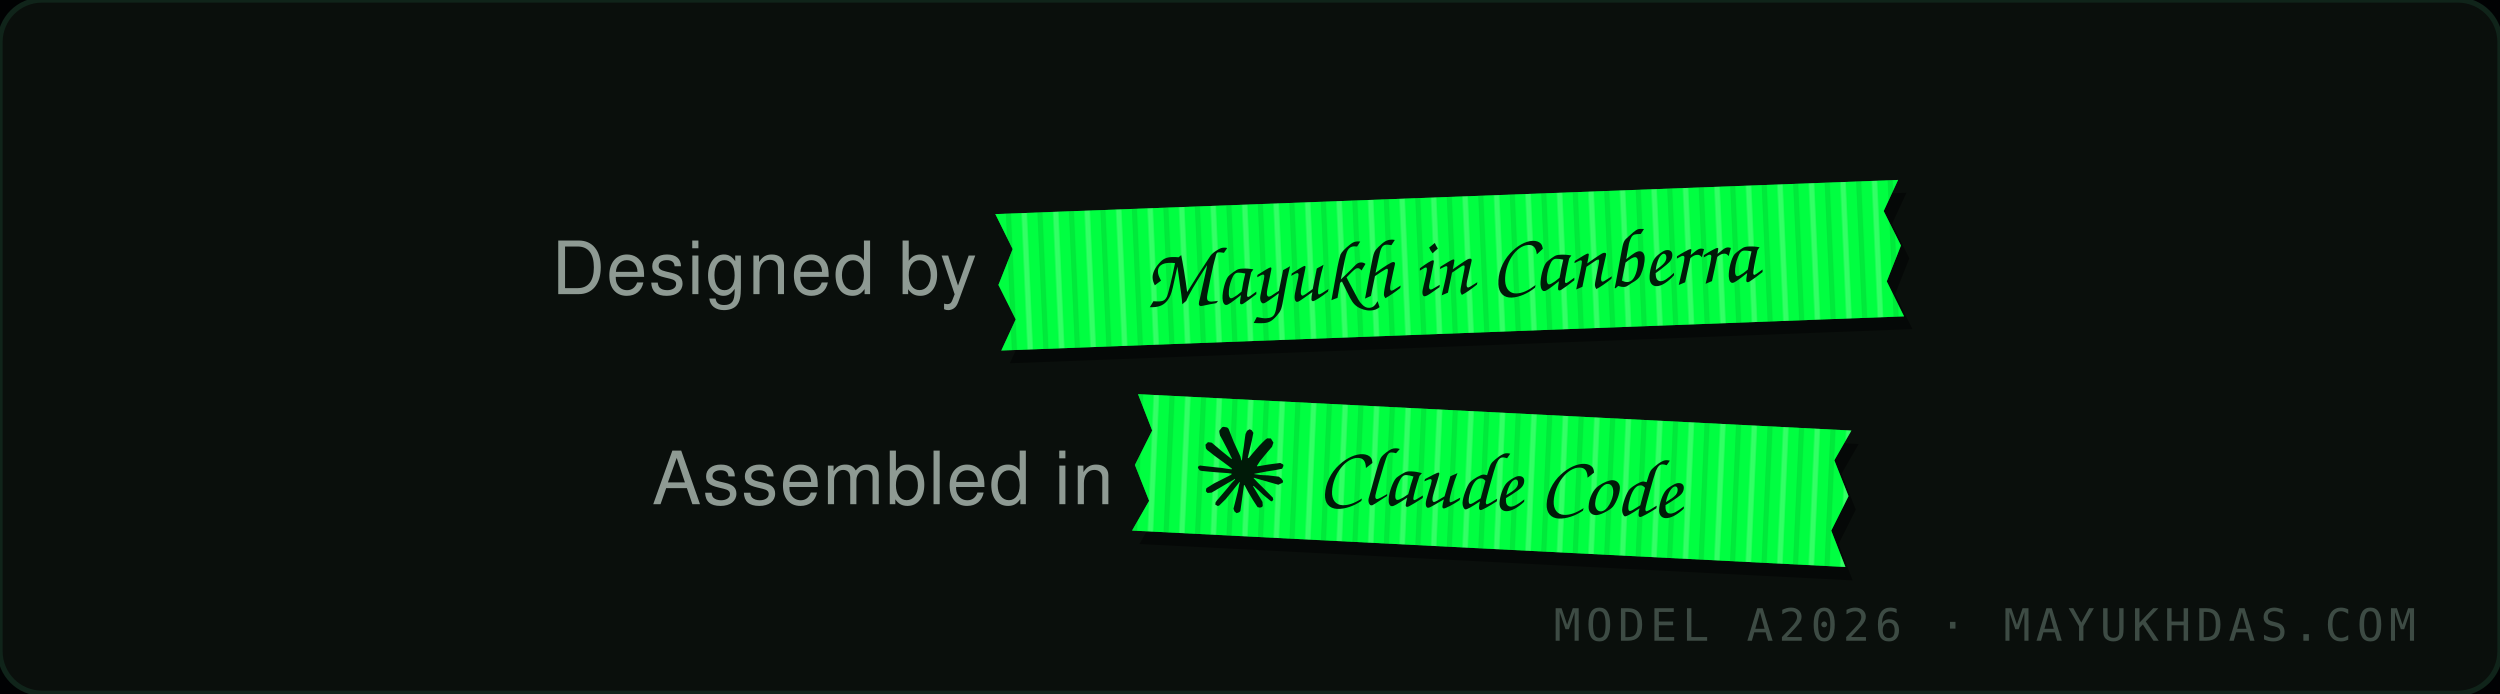
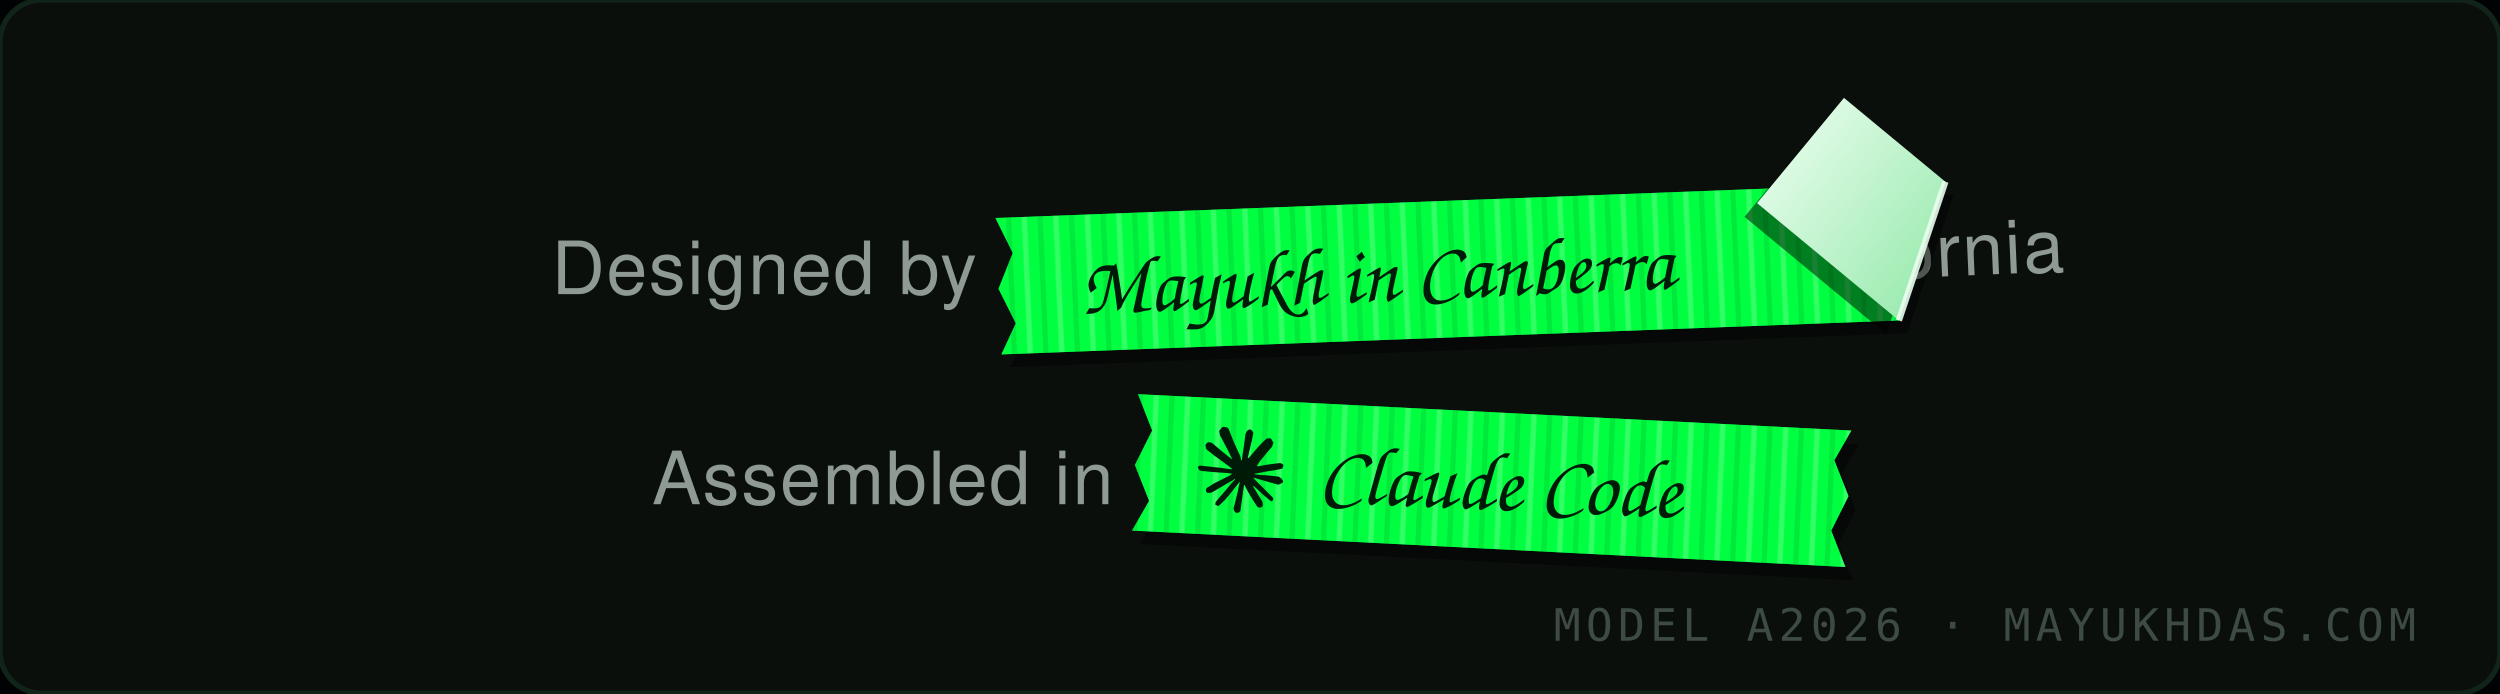
- <svg xmlns="http://www.w3.org/2000/svg" viewBox="22 68 476 132" width="476" height="132" role="img" aria-label="This website: designed by Mayukh in Canberra, assembled in Claude Code">
+ <svg xmlns="http://www.w3.org/2000/svg" viewBox="22 68 476 132" width="476" height="132" role="img" aria-label="This website: designed by Mayukh in Canberra, assembled in Claude Code. The tape over Apple in California is peeling.">
  <style>
.t{font-family:ui-monospace,'JetBrains Mono','SF Mono',SFMono-Regular,Menlo,Consolas,monospace}
</style>
  <defs>
    <pattern id="grain" width="6" height="27" patternUnits="userSpaceOnUse">
      <rect width="6" height="27" fill="#00ff41" />
      <rect x="0" width="1" height="27" fill="#00d936" />
      <rect x="3" width="1" height="27" fill="#5cff84" />
    </pattern>
+     <linearGradient id="under" x1="0" y1="0" x2="1" y2="1">
+       <stop offset="0" stop-color="#f2fff5" />
+       <stop offset="1" stop-color="#8fe8a6" />
+     </linearGradient>
  </defs>
  <rect x="1" y="1" width="518" height="304" rx="12" fill="#010203" stroke="#10241a" />
  <rect x="1" y="1" width="518" height="3" rx="1.5" fill="#00ff41" opacity=".55" />
  <rect x="22" y="20" width="34" height="34" rx="9" fill="#00ff41" />
  <text class="t" x="39" y="43" text-anchor="middle" font-size="15" font-weight="700" fill="#010203">&gt;_</text>
  <text class="t" x="68" y="36" font-size="14.5" fill="#d8e4dc" font-weight="600">This Website · mayukhdas.com</text>
  <text class="t" x="68" y="51" font-size="9" fill="#7d8f85" letter-spacing="1.1">HTML · CSS · JAVASCRIPT · CLOUDFLARE WORKERS</text>
  <rect x="22" y="68" width="476" height="132" rx="8" fill="#0a0f0c" stroke="#10241a" />
  <clipPath id="c">
    <rect x="22" y="68" width="476" height="132" rx="8" />
  </clipPath>
  <g clip-path="url(#c)">
    <g transform="translate(22,68)">
      <g font-family="-apple-system,'SF Pro Text','Helvetica Neue',Helvetica,Arial,sans-serif" font-size="14" font-weight="300" letter-spacing=".35" fill="#8e9a93">
        <text x="186" y="56" text-anchor="end">Designed by</text>
-         <text x="194" y="56" fill="#4a5750">Apple in California</text>
        <text x="212" y="96" text-anchor="end">Assembled in</text>
-         <text x="220" y="96" fill="#4a5750">China</text>
      </g>
-       <g transform="rotate(-2.5 276 50)">
-         <polygon points="190.0,37.0 362.0,38.0 359.0,43.8 362.0,50.5 359.0,57.2 362.0,64.0 190.0,63.0 193.0,57.2 190.0,50.5 193.0,43.8" fill="#000" opacity=".45" transform="translate(1.5,2.5)" />
-         <polygon points="190.0,37.0 362.0,38.0 359.0,43.8 362.0,50.5 359.0,57.2 362.0,64.0 190.0,63.0 193.0,57.2 190.0,50.5 193.0,43.8" fill="#00ff41" />
-         <polygon points="190.0,37.0 362.0,38.0 359.0,43.8 362.0,50.5 359.0,57.2 362.0,64.0 190.0,63.0 193.0,57.2 190.0,50.5 193.0,43.8" fill="url(#grain)" opacity=".55" />
-         <text x="276" y="56" text-anchor="middle" font-family="'Bradley Hand','Marker Felt','Segoe Print','Comic Sans MS',cursive" font-size="16" fill="#001a08">Mayukh in Canberra</text>
+       <g transform="rotate(-2.5 293 50)">
+         <text x="393" y="56" text-anchor="end" font-family="-apple-system,'SF Pro Text','Helvetica Neue',Helvetica,Arial,sans-serif" font-size="14" font-weight="300" letter-spacing=".35" fill="#8e9a93">Apple in California</text>
+       </g>
+       <g transform="rotate(-2.5 293 50)">
+         <polygon points="371.0,38.0 361.0,64.0 190.0,63.0 193.0,57.2 190.0,50.5 193.0,43.8 190.0,37.0" fill="#000" opacity=".45" transform="translate(1.5,2.5)" />
+         <polygon points="371.0,38.0 361.0,64.0 190.0,63.0 193.0,57.2 190.0,50.5 193.0,43.8 190.0,37.0" fill="#00ff41" />
+         <polygon points="371.0,38.0 361.0,64.0 190.0,63.0 193.0,57.2 190.0,50.5 193.0,43.8 190.0,37.0" fill="url(#grain)" opacity=".55" />
+         <polygon points="371.0,38.0 352.4,21.2 335.0,40.5 361.0,64.0" fill="#000" opacity=".5" transform="translate(-2.5,2.5)" />
+         <polygon points="371.0,38.0 352.4,21.2 335.0,40.5 361.0,64.0" fill="url(#under)" />
+         <path d="M371.0 38.0L361.0 64.0" stroke="#eafff0" stroke-width="1.2" opacity=".9" />
+         <text x="262" y="56" text-anchor="middle" textLength="134" lengthAdjust="spacingAndGlyphs" font-family="'Bradley Hand','Marker Felt','Segoe Print','Comic Sans MS',cursive" font-size="15.5" fill="#001a08">Mayukh in Canberra</text>
      </g>
      <g transform="rotate(2.5 284 92)">
-         <polygon points="216.0,78.0 352.0,79.0 349.0,84.8 352.0,91.5 349.0,98.2 352.0,105.0 216.0,104.0 219.0,98.2 216.0,91.5 219.0,84.8" fill="#000" opacity=".45" transform="translate(1.5,2.5)" />
-         <polygon points="216.0,78.0 352.0,79.0 349.0,84.8 352.0,91.5 349.0,98.2 352.0,105.0 216.0,104.0 219.0,98.2 216.0,91.5 219.0,84.8" fill="#00ff41" />
-         <polygon points="216.0,78.0 352.0,79.0 349.0,84.8 352.0,91.5 349.0,98.2 352.0,105.0 216.0,104.0 219.0,98.2 216.0,91.5 219.0,84.8" fill="url(#grain)" opacity=".55" />
+         <polygon points="352.0,79.0 349.0,84.8 352.0,91.5 349.0,98.2 352.0,105.0 216.0,104.0 219.0,98.2 216.0,91.5 219.0,84.8 216.0,78.0" fill="#000" opacity=".45" transform="translate(1.5,2.5)" />
+         <polygon points="352.0,79.0 349.0,84.8 352.0,91.5 349.0,98.2 352.0,105.0 216.0,104.0 219.0,98.2 216.0,91.5 219.0,84.8 216.0,78.0" fill="#00ff41" />
+         <polygon points="352.0,79.0 349.0,84.8 352.0,91.5 349.0,98.2 352.0,105.0 216.0,104.0 219.0,98.2 216.0,91.5 219.0,84.8 216.0,78.0" fill="url(#grain)" opacity=".55" />
        <g transform="translate(228,83.500) scale(.68)">
          <path d="m4.714 15.956 4.717-2.647.079-.231-.079-.128h-.231l-.789-.049-2.696-.073-2.337-.097-2.265-.121-.571-.121-.534-.704.055-.352.48-.322.686.061 1.518.103 2.277.158 1.651.097 2.447.255h.389l.055-.158-.134-.097-.103-.097L6.973 9.836l-2.55-1.688-1.336-.971-.723-.492-.364-.461-.158-1.008.656-.723.88.061.225.061.892.686 1.906 1.475 2.489 1.834.364.303.146-.103.018-.073-.164-.273-1.354-2.447-1.445-2.489-.643-1.032-.17-.619c-.061-.255-.103-.467-.103-.729L6.287.134 6.7 0l.996.134.419.364.619 1.415 1.002 2.228 1.554 3.03.455.898.243.832.091.255h.158v-.146l.128-1.706.237-2.095.231-2.696.079-.759.376-.911.747-.492.583.279.48.686-.067.443-.285 1.852-.559 2.902-.364 1.943h.212l.243-.243.984-1.305 1.651-2.064.729-.82.85-.905.546-.431h1.032l.759 1.129-.34 1.166-1.062 1.348-.88 1.141-1.263 1.7-.789 1.36.073.109.188-.018 2.853-.607 1.542-.279 1.84-.316.832.389.091.395-.328.807-1.967.486-2.307.461-3.436.814-.043.03.049.061 1.548.146.662.036h1.621l3.018.225.789.522.474.638-.079.486-1.214.619-1.639-.389-3.825-.911-1.311-.328h-.182v.109l1.093 1.069 2.003 1.809 2.507 2.331.128.577-.322.455-.34-.049-2.204-1.657-.85-.747-1.925-1.621h-.128v.17l.443.65 2.344 3.521.121 1.081-.17.352-.607.212-.668-.121-1.372-1.925L14.38 17.959l-1.141-1.943-.14.079-.674 7.255-.316.37-.729.279-.607-.461-.322-.747.322-1.475.389-1.925.316-1.53.285-1.9.17-.631-.012-.043-.14.018-1.433 1.967-2.18 2.945-1.724 1.846-.413.164-.716-.37.067-.662.401-.589 2.386-3.036 1.439-1.882.929-1.087-.006-.158h-.055l-6.338 4.116-1.129.146-.486-.455.061-.747.231-.243 1.906-1.311Z" fill="#001a08" />
        </g>
        <text x="251" y="97" font-family="'Bradley Hand','Marker Felt','Segoe Print','Comic Sans MS',cursive" font-size="16" fill="#001a08">Claude Code</text>
      </g>
      <text class="t" x="460" y="122" text-anchor="end" font-size="8.5" fill="#3d4b44" letter-spacing="1">MODEL A2026 · MAYUKHDAS.COM</text>
    </g>
  </g>
  <text class="t" x="22" y="224" font-size="11.5" fill="#9fb3a8">A portfolio that behaves like a terminal: an AI you can ask about</text>
  <text class="t" x="22" y="242" font-size="11.5" fill="#9fb3a8">me that answers only from these pages, scroll-driven animation,</text>
  <text class="t" x="22" y="260" font-size="11.5" fill="#9fb3a8">and write-ups that each carry something to play with.</text>
  <line x1="22" y1="272" x2="498" y2="272" stroke="#10241a" />
  <text class="t" x="22" y="291" font-size="10.5" fill="#00ff41" opacity=".85">› github.com/Mayukh-D/mayukh-d.github.io</text>
</svg>
